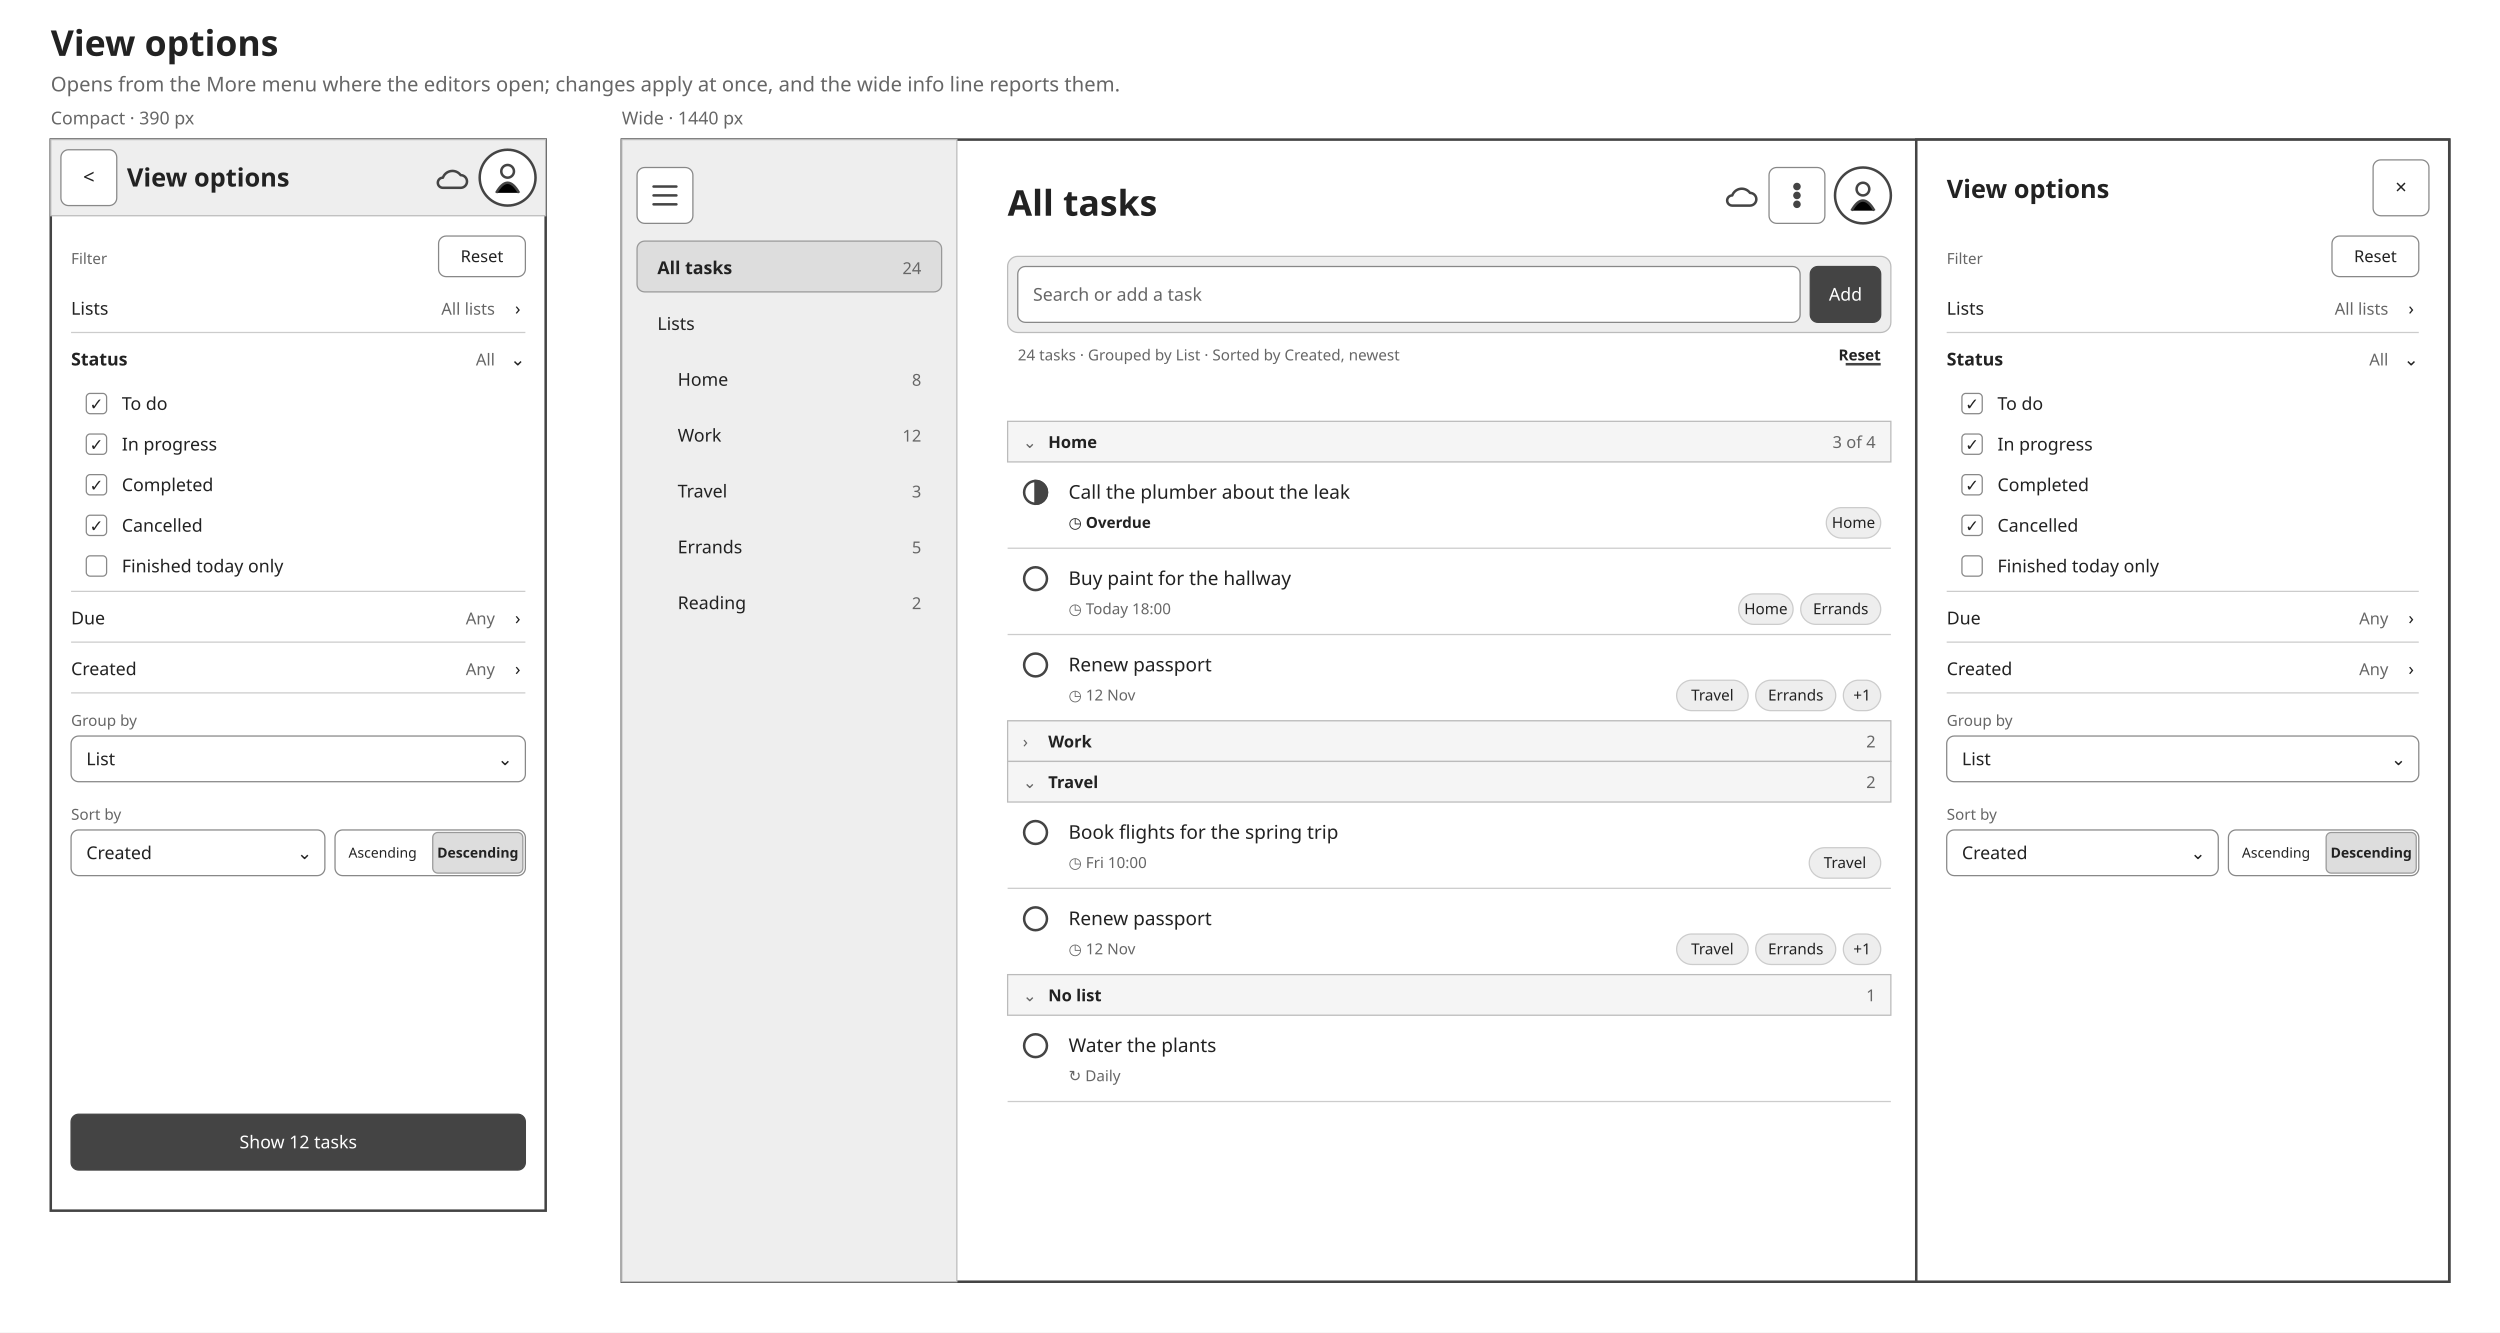
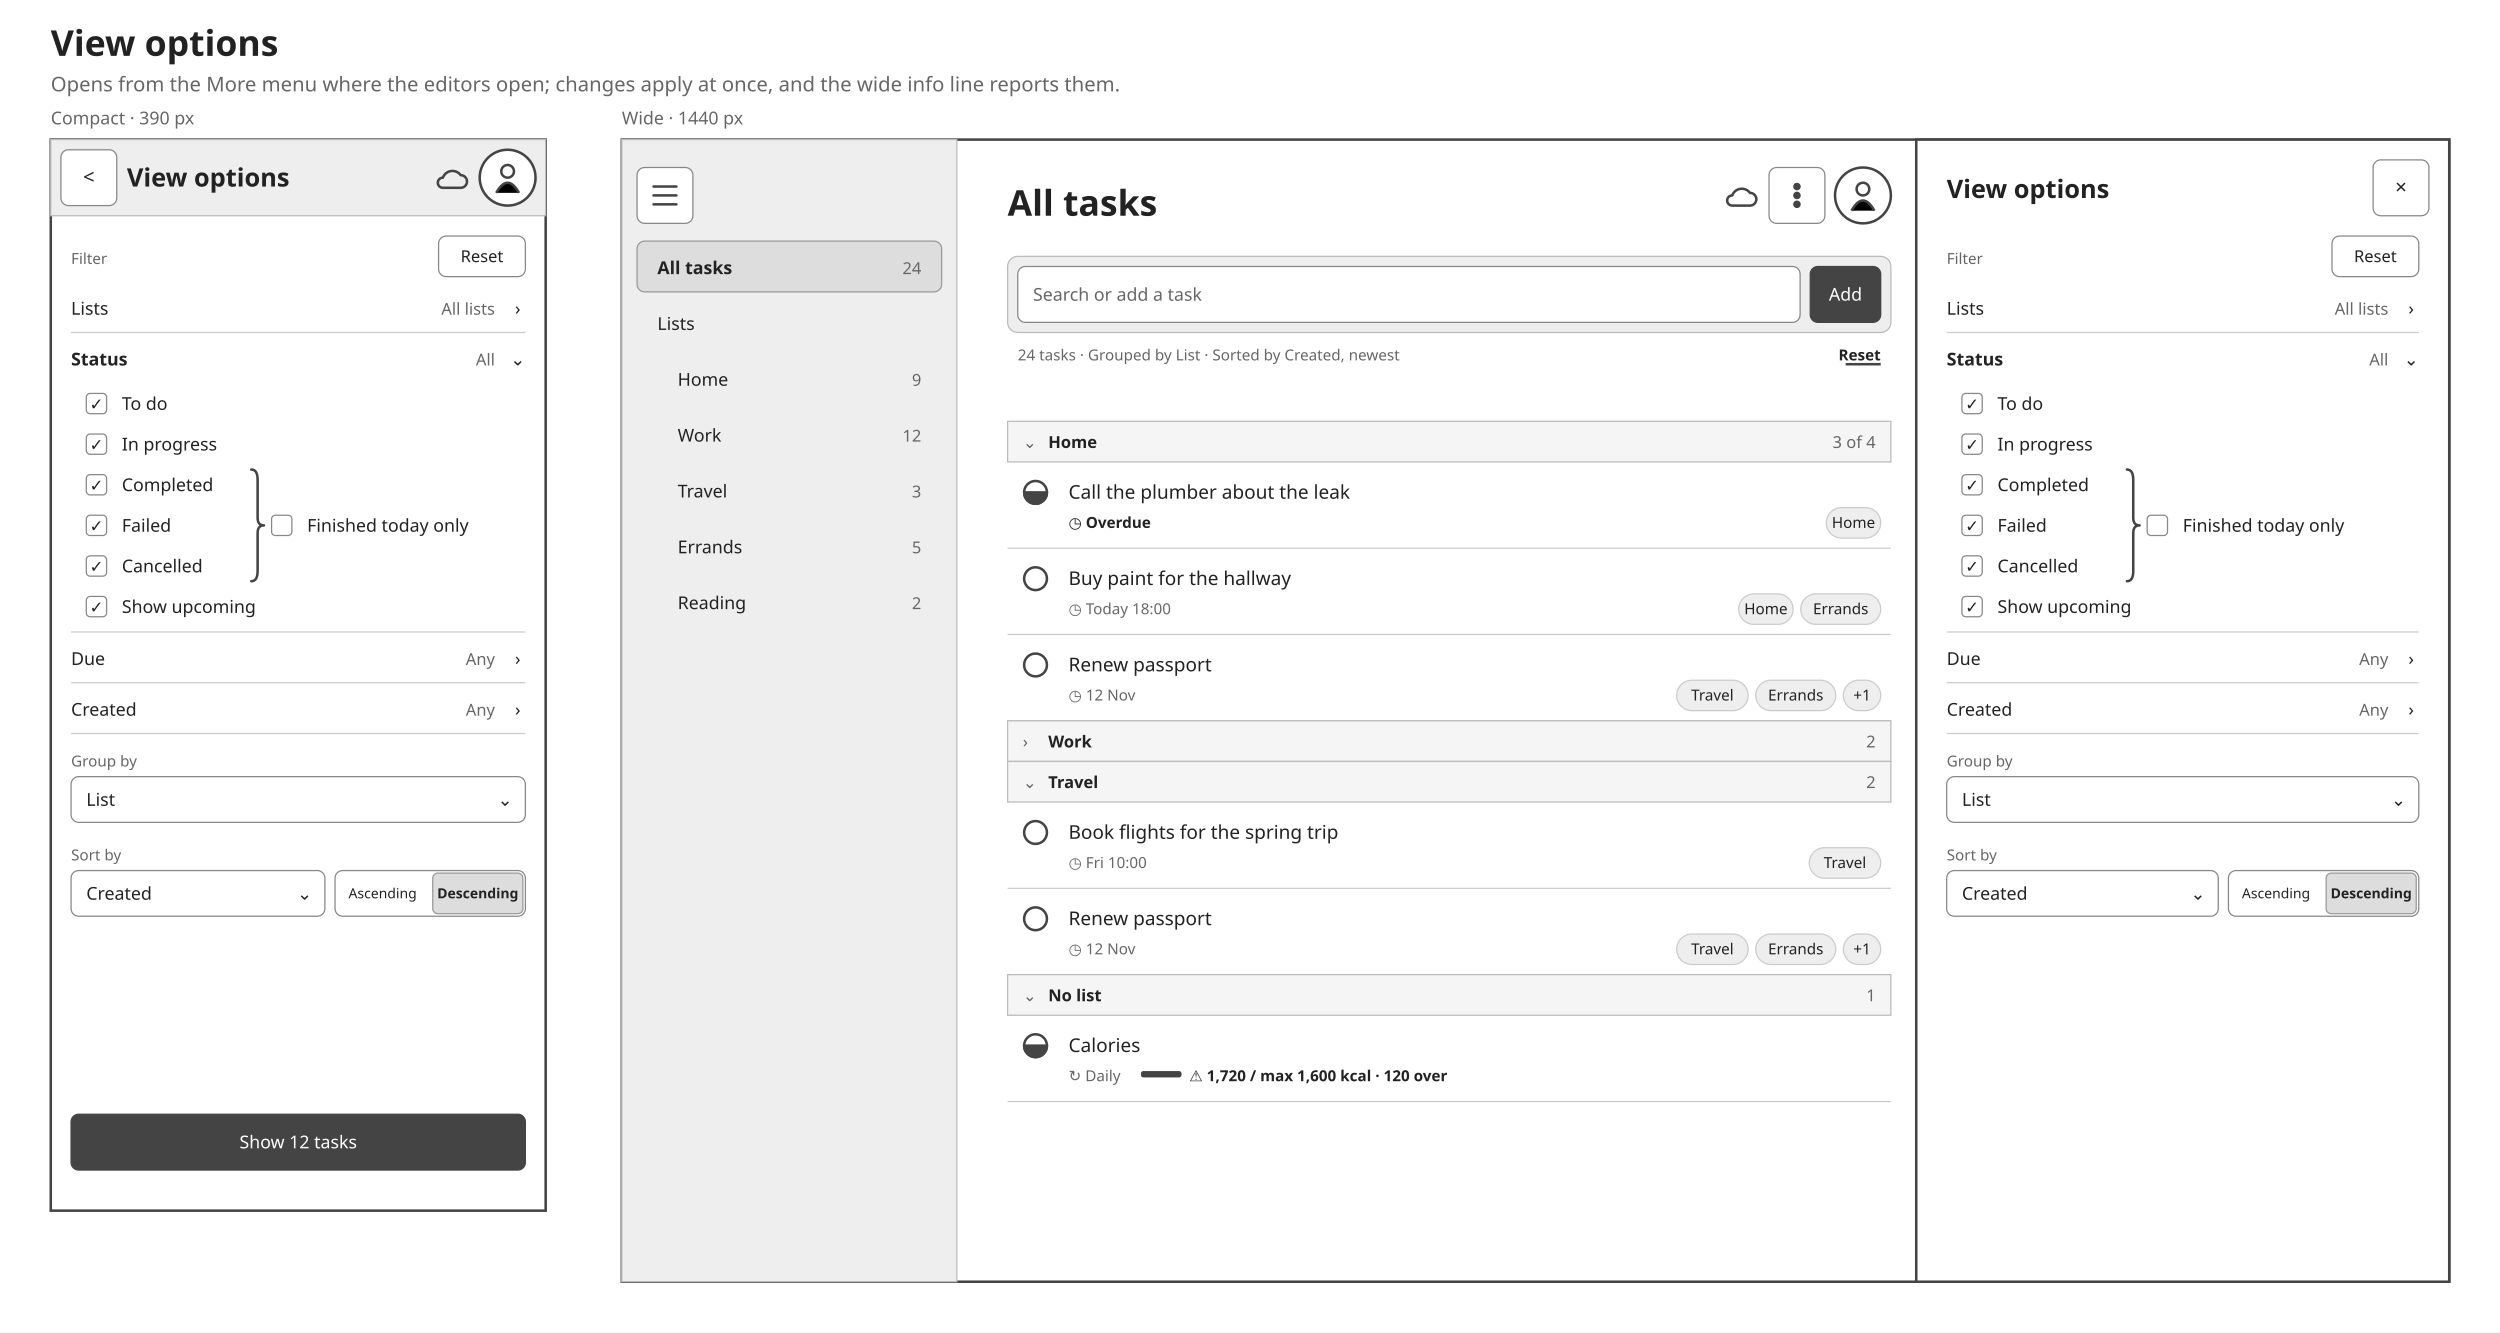
<svg xmlns="http://www.w3.org/2000/svg" width="1970" height="1050" viewBox="0 0 1970 1050">
  <style>
text { font-family: sans-serif; fill: #222222; }
.muted { fill: #666666; }
.on-primary { fill: #ffffff; }
.bold { font-weight: bold; }
rect.frame { fill: #ffffff; stroke: #444444; stroke-width: 2; }
.bar { fill: #eeeeee; stroke: #bbbbbb; }
.box { fill: #f5f5f5; stroke: #bbbbbb; }
.control { fill: #ffffff; stroke: #888888; }
.disabled { fill: #f5f5f5; stroke: #cccccc; }
.primary { fill: #444444; stroke: #444444; }
.selected { fill: #dddddd; stroke: #999999; }
.chip { fill: #eeeeee; stroke: #cccccc; }
.signal { fill: #ffffff; stroke: #222222; stroke-width: 2; }
.scrim { fill: #888888; fill-opacity: 0.5; }
.rule { stroke: #cccccc; }
.drop { stroke: #222222; stroke-width: 3; }
.icon { fill: #ffffff; stroke: #444444; stroke-width: 2; }
.icon-fill { fill: #444444; stroke: #444444; stroke-width: 2; }
.icon-mark { fill: none; stroke: #ffffff; stroke-width: 2; }
.icon-line { stroke: #444444; stroke-width: 2; }
.icon-line-open { fill: none; stroke: #444444; stroke-width: 2; stroke-linecap: round; stroke-linejoin: round; }
+ .icon-dashed { fill: #ffffff; stroke: #444444; stroke-width: 2; stroke-dasharray: 3 3; }
+ .meter { fill: #dddddd; stroke: none; }
+ .meter-fill { fill: #444444; stroke: none; }
.tooltip { fill: #222222; stroke: #222222; }
  </style>
  <rect x="0" y="0" width="1970" height="1050" fill="#ffffff" />
  <text x="40" y="44" font-size="28" class="bold">View options</text>
  <text x="40" y="72" font-size="16" class="muted">Opens from the More menu where the editors open; changes apply at once, and the wide info line reports them.</text>
  <text x="40" y="98" font-size="14" class="muted">Compact · 390 px</text>
  <text x="490" y="98" font-size="14" class="muted">Wide · 1440 px</text>
  <g class="frame" data-width="390" data-height="844" transform="translate(40 110)">
    <rect x="0" y="0" width="390" height="844" rx="0" class="frame" />
    <rect x="0" y="0" width="390" height="60" rx="0" class="bar" />
    <rect x="8" y="8" width="44" height="44" rx="6" class="control" />
    <text x="30" y="35" font-size="16" text-anchor="middle">&lt;</text>
    <circle cx="360" cy="30" r="22" class="icon" />
    <circle cx="360" cy="25" r="5" class="icon" />
    <path d="M 351 42 Q 360 26 369 42" class="icon-line" />
    <path d="M 309 38 H 323 A 5 5 0 0 0 323 28 A 8 8 0 0 0 309 30 A 4 4 0 0 0 309 38 Z" class="icon-line-open" />
    <text x="60" y="37" font-size="20" class="bold">View options</text>
    <text x="16" y="98" font-size="12" class="muted">Filter</text>
    <rect x="305.6" y="76" width="68.4" height="32" rx="6" class="control" />
    <text x="339.8" y="96.55" font-size="13" text-anchor="middle">Reset</text>
    <text x="16" y="138" font-size="14">Lists</text>
    <text x="350" y="138" font-size="13" class="muted" text-anchor="end">All lists</text>
    <text x="368" y="138" font-size="14" text-anchor="middle">›</text>
    <line x1="16" y1="152" x2="374" y2="152" class="rule" />
    <text x="16" y="178" font-size="14" class="bold">Status</text>
    <text x="350" y="178" font-size="13" class="muted" text-anchor="end">All</text>
    <text x="368" y="178" font-size="14" text-anchor="middle">⌄</text>
    <rect x="28" y="200" width="16" height="16" rx="3" class="control" />
    <text x="36" y="213" font-size="13" class="bold" text-anchor="middle">✓</text>
    <text x="56" y="213" font-size="14">To do</text>
    <rect x="28" y="232" width="16" height="16" rx="3" class="control" />
    <text x="36" y="245" font-size="13" class="bold" text-anchor="middle">✓</text>
    <text x="56" y="245" font-size="14">In progress</text>
    <rect x="28" y="264" width="16" height="16" rx="3" class="control" />
    <text x="36" y="277" font-size="13" class="bold" text-anchor="middle">✓</text>
    <text x="56" y="277" font-size="14">Completed</text>
    <rect x="28" y="296" width="16" height="16" rx="3" class="control" />
    <text x="36" y="309" font-size="13" class="bold" text-anchor="middle">✓</text>
-     <text x="56" y="309" font-size="14">Cancelled</text>
+     <text x="56" y="309" font-size="14">Failed</text>
    <rect x="28" y="328" width="16" height="16" rx="3" class="control" />
-     <text x="56" y="341" font-size="14">Finished today only</text>
-     <line x1="16" y1="356" x2="374" y2="356" class="rule" />
-     <text x="16" y="382" font-size="14">Due</text>
-     <text x="350" y="382" font-size="13" class="muted" text-anchor="end">Any</text>
-     <text x="368" y="382" font-size="14" text-anchor="middle">›</text>
-     <line x1="16" y1="396" x2="374" y2="396" class="rule" />
-     <text x="16" y="422" font-size="14">Created</text>
-     <text x="350" y="422" font-size="13" class="muted" text-anchor="end">Any</text>
-     <text x="368" y="422" font-size="14" text-anchor="middle">›</text>
-     <line x1="16" y1="436" x2="374" y2="436" class="rule" />
-     <text x="16" y="462" font-size="12" class="muted">Group by</text>
-     <rect x="16" y="470" width="358" height="36" rx="6" class="control" />
-     <text x="28" y="493" font-size="14">List</text>
-     <text x="358" y="493" font-size="14" text-anchor="middle">⌄</text>
-     <text x="16" y="536" font-size="12" class="muted">Sort by</text>
-     <rect x="16" y="544" width="200" height="36" rx="6" class="control" />
-     <text x="28" y="567" font-size="14">Created</text>
-     <text x="200" y="567" font-size="14" text-anchor="middle">⌄</text>
-     <rect x="224" y="544" width="150" height="36" rx="6" class="control" />
-     <text x="261.5" y="565.85" font-size="11" text-anchor="middle">Ascending</text>
-     <rect x="301" y="546" width="71" height="32" rx="4" class="selected" />
-     <text x="336.5" y="565.85" font-size="11" class="bold" text-anchor="middle">Descending</text>
+     <text x="36" y="341" font-size="13" class="bold" text-anchor="middle">✓</text>
+     <text x="56" y="341" font-size="14">Cancelled</text>
+     <path d="M 158 260 Q 163 260 163 268 L 163 298 Q 163 304 168 304 Q 163 304 163 310 L 163 340 Q 163 348 158 348" class="icon-line-open" />
+     <rect x="174" y="296" width="16" height="16" rx="3" class="control" />
+     <text x="202" y="309" font-size="14">Finished today only</text>
+     <rect x="28" y="360" width="16" height="16" rx="3" class="control" />
+     <text x="36" y="373" font-size="13" class="bold" text-anchor="middle">✓</text>
+     <text x="56" y="373" font-size="14">Show upcoming</text>
+     <line x1="16" y1="388" x2="374" y2="388" class="rule" />
+     <text x="16" y="414" font-size="14">Due</text>
+     <text x="350" y="414" font-size="13" class="muted" text-anchor="end">Any</text>
+     <text x="368" y="414" font-size="14" text-anchor="middle">›</text>
+     <line x1="16" y1="428" x2="374" y2="428" class="rule" />
+     <text x="16" y="454" font-size="14">Created</text>
+     <text x="350" y="454" font-size="13" class="muted" text-anchor="end">Any</text>
+     <text x="368" y="454" font-size="14" text-anchor="middle">›</text>
+     <line x1="16" y1="468" x2="374" y2="468" class="rule" />
+     <text x="16" y="494" font-size="12" class="muted">Group by</text>
+     <rect x="16" y="502" width="358" height="36" rx="6" class="control" />
+     <text x="28" y="525" font-size="14">List</text>
+     <text x="358" y="525" font-size="14" text-anchor="middle">⌄</text>
+     <text x="16" y="568" font-size="12" class="muted">Sort by</text>
+     <rect x="16" y="576" width="200" height="36" rx="6" class="control" />
+     <text x="28" y="599" font-size="14">Created</text>
+     <text x="200" y="599" font-size="14" text-anchor="middle">⌄</text>
+     <rect x="224" y="576" width="150" height="36" rx="6" class="control" />
+     <text x="261.5" y="597.85" font-size="11" text-anchor="middle">Ascending</text>
+     <rect x="301" y="578" width="71" height="32" rx="4" class="selected" />
+     <text x="336.5" y="597.85" font-size="11" class="bold" text-anchor="middle">Descending</text>
    <rect x="16" y="768" width="358" height="44" rx="6" class="primary" />
    <text x="195" y="794.9" font-size="14" class="on-primary" text-anchor="middle">Show 12 tasks</text>
  </g>
  <g class="frame" data-width="1440" data-height="900" transform="translate(490 110)">
    <rect x="0" y="0" width="1440" height="900" rx="0" class="frame" />
    <rect x="0" y="0" width="264" height="900" rx="0" class="bar" />
    <rect x="12" y="22" width="44" height="44" rx="6" class="control" />
    <path d="M 25 37 H 43" class="icon-line-open" />
    <path d="M 25 44 H 43" class="icon-line-open" />
    <path d="M 25 51 H 43" class="icon-line-open" />
    <rect x="12" y="80" width="240" height="40" rx="6" class="selected" />
    <text x="28" y="106" font-size="14" class="bold">All tasks</text>
    <text x="236" y="106" font-size="13" class="muted" text-anchor="end">24</text>
    <text x="28" y="150" font-size="14">Lists</text>
    <text x="44" y="194" font-size="14">Home</text>
-     <text x="236" y="194" font-size="13" class="muted" text-anchor="end">8</text>
+     <text x="236" y="194" font-size="13" class="muted" text-anchor="end">9</text>
    <text x="44" y="238" font-size="14">Work</text>
    <text x="236" y="238" font-size="13" class="muted" text-anchor="end">12</text>
    <text x="44" y="282" font-size="14">Travel</text>
    <text x="236" y="282" font-size="13" class="muted" text-anchor="end">3</text>
    <text x="44" y="326" font-size="14">Errands</text>
    <text x="236" y="326" font-size="13" class="muted" text-anchor="end">5</text>
    <text x="44" y="370" font-size="14">Reading</text>
    <text x="236" y="370" font-size="13" class="muted" text-anchor="end">2</text>
    <circle cx="978" cy="44" r="22" class="icon" />
    <circle cx="978" cy="39" r="5" class="icon" />
    <path d="M 969 56 Q 978 40 987 56" class="icon-line" />
    <path d="M 875 52 H 889 A 5 5 0 0 0 889 42 A 8 8 0 0 0 875 44 A 4 4 0 0 0 875 52 Z" class="icon-line-open" />
    <rect x="904" y="22" width="44" height="44" rx="6" class="control" />
    <circle cx="926" cy="37" r="2" class="icon-fill" />
    <circle cx="926" cy="44" r="2" class="icon-fill" />
    <circle cx="926" cy="51" r="2" class="icon-fill" />
    <text x="304" y="60" font-size="28" class="bold">All tasks</text>
    <rect x="304" y="92" width="696" height="60" rx="8" class="bar" />
    <rect x="936.48" y="100" width="55.52" height="44" rx="6" class="primary" />
    <text x="964.24" y="126.9" font-size="14" class="on-primary" text-anchor="middle">Add</text>
    <rect x="312" y="100" width="616.48" height="44" rx="6" class="control" />
    <text x="324" y="127" font-size="14" class="muted">Search or add a task</text>
    <text x="992" y="174" font-size="12" class="bold" text-anchor="end">Reset</text>
    <line x1="964.4" y1="177" x2="992" y2="177" class="icon-line" />
    <text x="312" y="174" font-size="12" class="muted">24 tasks · Grouped by List · Sorted by Created, newest</text>
    <rect x="304" y="222" width="696" height="32" rx="0" class="box" />
    <text x="316" y="243" font-size="13" class="muted">⌄</text>
    <text x="336" y="243" font-size="13" class="bold">Home</text>
    <text x="988" y="243" font-size="13" class="muted" text-anchor="end">3 of 4</text>
    <line x1="304" y1="322" x2="1000" y2="322" class="rule" />
    <circle cx="326" cy="278" r="9" class="icon" />
-     <path d="M326 269 A9 9 0 0 1 326 287 Z" class="icon-fill" />
+     <path d="M317 278 A9 9 0 0 0 335 278 Z" class="icon-fill" />
    <text x="352" y="283" font-size="15">Call the plumber about the leak</text>
    <text x="352" y="306" font-size="12" class="bold">◷ Overdue</text>
    <rect x="949.12" y="290" width="42.88" height="24" rx="12" class="chip" />
    <text x="970.56" y="306" font-size="12" text-anchor="middle">Home</text>
    <line x1="304" y1="390" x2="1000" y2="390" class="rule" />
    <circle cx="326" cy="346" r="9" class="icon" />
    <text x="352" y="351" font-size="15">Buy paint for the hallway</text>
    <text x="352" y="374" font-size="12" class="muted">◷ Today 18:00</text>
    <rect x="928.96" y="358" width="63.04" height="24" rx="12" class="chip" />
    <text x="960.48" y="374" font-size="12" text-anchor="middle">Errands</text>
    <rect x="880.08" y="358" width="42.88" height="24" rx="12" class="chip" />
    <text x="901.52" y="374" font-size="12" text-anchor="middle">Home</text>
    <line x1="304" y1="458" x2="1000" y2="458" class="rule" />
    <circle cx="326" cy="414" r="9" class="icon" />
    <text x="352" y="419" font-size="15">Renew passport</text>
    <text x="352" y="442" font-size="12" class="muted">◷ 12 Nov</text>
    <rect x="962.56" y="426" width="29.44" height="24" rx="12" class="chip" />
    <text x="977.28" y="442" font-size="12" text-anchor="middle">+1</text>
    <rect x="893.52" y="426" width="63.04" height="24" rx="12" class="chip" />
    <text x="925.04" y="442" font-size="12" text-anchor="middle">Errands</text>
    <rect x="831.2" y="426" width="56.32" height="24" rx="12" class="chip" />
    <text x="859.36" y="442" font-size="12" text-anchor="middle">Travel</text>
    <rect x="304" y="458" width="696" height="32" rx="0" class="box" />
    <text x="316" y="479" font-size="13" class="muted">›</text>
    <text x="336" y="479" font-size="13" class="bold">Work</text>
    <text x="988" y="479" font-size="13" class="muted" text-anchor="end">2</text>
    <rect x="304" y="490" width="696" height="32" rx="0" class="box" />
    <text x="316" y="511" font-size="13" class="muted">⌄</text>
    <text x="336" y="511" font-size="13" class="bold">Travel</text>
    <text x="988" y="511" font-size="13" class="muted" text-anchor="end">2</text>
    <line x1="304" y1="590" x2="1000" y2="590" class="rule" />
    <circle cx="326" cy="546" r="9" class="icon" />
    <text x="352" y="551" font-size="15">Book flights for the spring trip</text>
    <text x="352" y="574" font-size="12" class="muted">◷ Fri 10:00</text>
    <rect x="935.68" y="558" width="56.32" height="24" rx="12" class="chip" />
    <text x="963.84" y="574" font-size="12" text-anchor="middle">Travel</text>
    <line x1="304" y1="658" x2="1000" y2="658" class="rule" />
    <circle cx="326" cy="614" r="9" class="icon" />
    <text x="352" y="619" font-size="15">Renew passport</text>
    <text x="352" y="642" font-size="12" class="muted">◷ 12 Nov</text>
    <rect x="962.56" y="626" width="29.44" height="24" rx="12" class="chip" />
    <text x="977.28" y="642" font-size="12" text-anchor="middle">+1</text>
    <rect x="893.52" y="626" width="63.04" height="24" rx="12" class="chip" />
    <text x="925.04" y="642" font-size="12" text-anchor="middle">Errands</text>
    <rect x="831.2" y="626" width="56.32" height="24" rx="12" class="chip" />
    <text x="859.36" y="642" font-size="12" text-anchor="middle">Travel</text>
    <rect x="304" y="658" width="696" height="32" rx="0" class="box" />
    <text x="316" y="679" font-size="13" class="muted">⌄</text>
    <text x="336" y="679" font-size="13" class="bold">No list</text>
    <text x="988" y="679" font-size="13" class="muted" text-anchor="end">1</text>
    <line x1="304" y1="758" x2="1000" y2="758" class="rule" />
    <circle cx="326" cy="714" r="9" class="icon" />
-     <text x="352" y="719" font-size="15">Water the plants</text>
+     <path d="M317 714 A9 9 0 0 0 335 714 Z" class="icon-fill" />
+     <text x="352" y="719" font-size="15">Calories</text>
    <text x="352" y="742" font-size="12" class="muted">↻ Daily</text>
+     <rect x="409.04" y="734" width="32" height="5" rx="2" class="meter" />
+     <rect x="409.04" y="734" width="32" height="5" rx="2" class="meter-fill" />
+     <text x="447.04" y="742" font-size="12" class="bold">⚠ 1,720 / max 1,600 kcal · 120 over</text>
    <rect x="1020" y="0" width="420" height="900" rx="0" class="frame" />
    <text x="1044" y="46" font-size="20" class="bold">View options</text>
    <rect x="1380" y="16" width="44" height="44" rx="6" class="control" />
    <text x="1402" y="43" font-size="16" text-anchor="middle">×</text>
    <text x="1044" y="98" font-size="12" class="muted">Filter</text>
    <rect x="1347.6" y="76" width="68.4" height="32" rx="6" class="control" />
    <text x="1381.8" y="96.55" font-size="13" text-anchor="middle">Reset</text>
    <text x="1044" y="138" font-size="14">Lists</text>
    <text x="1392" y="138" font-size="13" class="muted" text-anchor="end">All lists</text>
    <text x="1410" y="138" font-size="14" text-anchor="middle">›</text>
    <line x1="1044" y1="152" x2="1416" y2="152" class="rule" />
    <text x="1044" y="178" font-size="14" class="bold">Status</text>
    <text x="1392" y="178" font-size="13" class="muted" text-anchor="end">All</text>
    <text x="1410" y="178" font-size="14" text-anchor="middle">⌄</text>
    <rect x="1056" y="200" width="16" height="16" rx="3" class="control" />
    <text x="1064" y="213" font-size="13" class="bold" text-anchor="middle">✓</text>
    <text x="1084" y="213" font-size="14">To do</text>
    <rect x="1056" y="232" width="16" height="16" rx="3" class="control" />
    <text x="1064" y="245" font-size="13" class="bold" text-anchor="middle">✓</text>
    <text x="1084" y="245" font-size="14">In progress</text>
    <rect x="1056" y="264" width="16" height="16" rx="3" class="control" />
    <text x="1064" y="277" font-size="13" class="bold" text-anchor="middle">✓</text>
    <text x="1084" y="277" font-size="14">Completed</text>
    <rect x="1056" y="296" width="16" height="16" rx="3" class="control" />
    <text x="1064" y="309" font-size="13" class="bold" text-anchor="middle">✓</text>
-     <text x="1084" y="309" font-size="14">Cancelled</text>
+     <text x="1084" y="309" font-size="14">Failed</text>
    <rect x="1056" y="328" width="16" height="16" rx="3" class="control" />
-     <text x="1084" y="341" font-size="14">Finished today only</text>
-     <line x1="1044" y1="356" x2="1416" y2="356" class="rule" />
-     <text x="1044" y="382" font-size="14">Due</text>
-     <text x="1392" y="382" font-size="13" class="muted" text-anchor="end">Any</text>
-     <text x="1410" y="382" font-size="14" text-anchor="middle">›</text>
-     <line x1="1044" y1="396" x2="1416" y2="396" class="rule" />
-     <text x="1044" y="422" font-size="14">Created</text>
-     <text x="1392" y="422" font-size="13" class="muted" text-anchor="end">Any</text>
-     <text x="1410" y="422" font-size="14" text-anchor="middle">›</text>
-     <line x1="1044" y1="436" x2="1416" y2="436" class="rule" />
-     <text x="1044" y="462" font-size="12" class="muted">Group by</text>
-     <rect x="1044" y="470" width="372" height="36" rx="6" class="control" />
-     <text x="1056" y="493" font-size="14">List</text>
-     <text x="1400" y="493" font-size="14" text-anchor="middle">⌄</text>
-     <text x="1044" y="536" font-size="12" class="muted">Sort by</text>
-     <rect x="1044" y="544" width="214" height="36" rx="6" class="control" />
-     <text x="1056" y="567" font-size="14">Created</text>
-     <text x="1242" y="567" font-size="14" text-anchor="middle">⌄</text>
-     <rect x="1266" y="544" width="150" height="36" rx="6" class="control" />
-     <text x="1303.5" y="565.85" font-size="11" text-anchor="middle">Ascending</text>
-     <rect x="1343" y="546" width="71" height="32" rx="4" class="selected" />
-     <text x="1378.5" y="565.85" font-size="11" class="bold" text-anchor="middle">Descending</text>
+     <text x="1064" y="341" font-size="13" class="bold" text-anchor="middle">✓</text>
+     <text x="1084" y="341" font-size="14">Cancelled</text>
+     <path d="M 1186 260 Q 1191 260 1191 268 L 1191 298 Q 1191 304 1196 304 Q 1191 304 1191 310 L 1191 340 Q 1191 348 1186 348" class="icon-line-open" />
+     <rect x="1202" y="296" width="16" height="16" rx="3" class="control" />
+     <text x="1230" y="309" font-size="14">Finished today only</text>
+     <rect x="1056" y="360" width="16" height="16" rx="3" class="control" />
+     <text x="1064" y="373" font-size="13" class="bold" text-anchor="middle">✓</text>
+     <text x="1084" y="373" font-size="14">Show upcoming</text>
+     <line x1="1044" y1="388" x2="1416" y2="388" class="rule" />
+     <text x="1044" y="414" font-size="14">Due</text>
+     <text x="1392" y="414" font-size="13" class="muted" text-anchor="end">Any</text>
+     <text x="1410" y="414" font-size="14" text-anchor="middle">›</text>
+     <line x1="1044" y1="428" x2="1416" y2="428" class="rule" />
+     <text x="1044" y="454" font-size="14">Created</text>
+     <text x="1392" y="454" font-size="13" class="muted" text-anchor="end">Any</text>
+     <text x="1410" y="454" font-size="14" text-anchor="middle">›</text>
+     <line x1="1044" y1="468" x2="1416" y2="468" class="rule" />
+     <text x="1044" y="494" font-size="12" class="muted">Group by</text>
+     <rect x="1044" y="502" width="372" height="36" rx="6" class="control" />
+     <text x="1056" y="525" font-size="14">List</text>
+     <text x="1400" y="525" font-size="14" text-anchor="middle">⌄</text>
+     <text x="1044" y="568" font-size="12" class="muted">Sort by</text>
+     <rect x="1044" y="576" width="214" height="36" rx="6" class="control" />
+     <text x="1056" y="599" font-size="14">Created</text>
+     <text x="1242" y="599" font-size="14" text-anchor="middle">⌄</text>
+     <rect x="1266" y="576" width="150" height="36" rx="6" class="control" />
+     <text x="1303.5" y="597.85" font-size="11" text-anchor="middle">Ascending</text>
+     <rect x="1343" y="578" width="71" height="32" rx="4" class="selected" />
+     <text x="1378.5" y="597.85" font-size="11" class="bold" text-anchor="middle">Descending</text>
  </g>
</svg>
